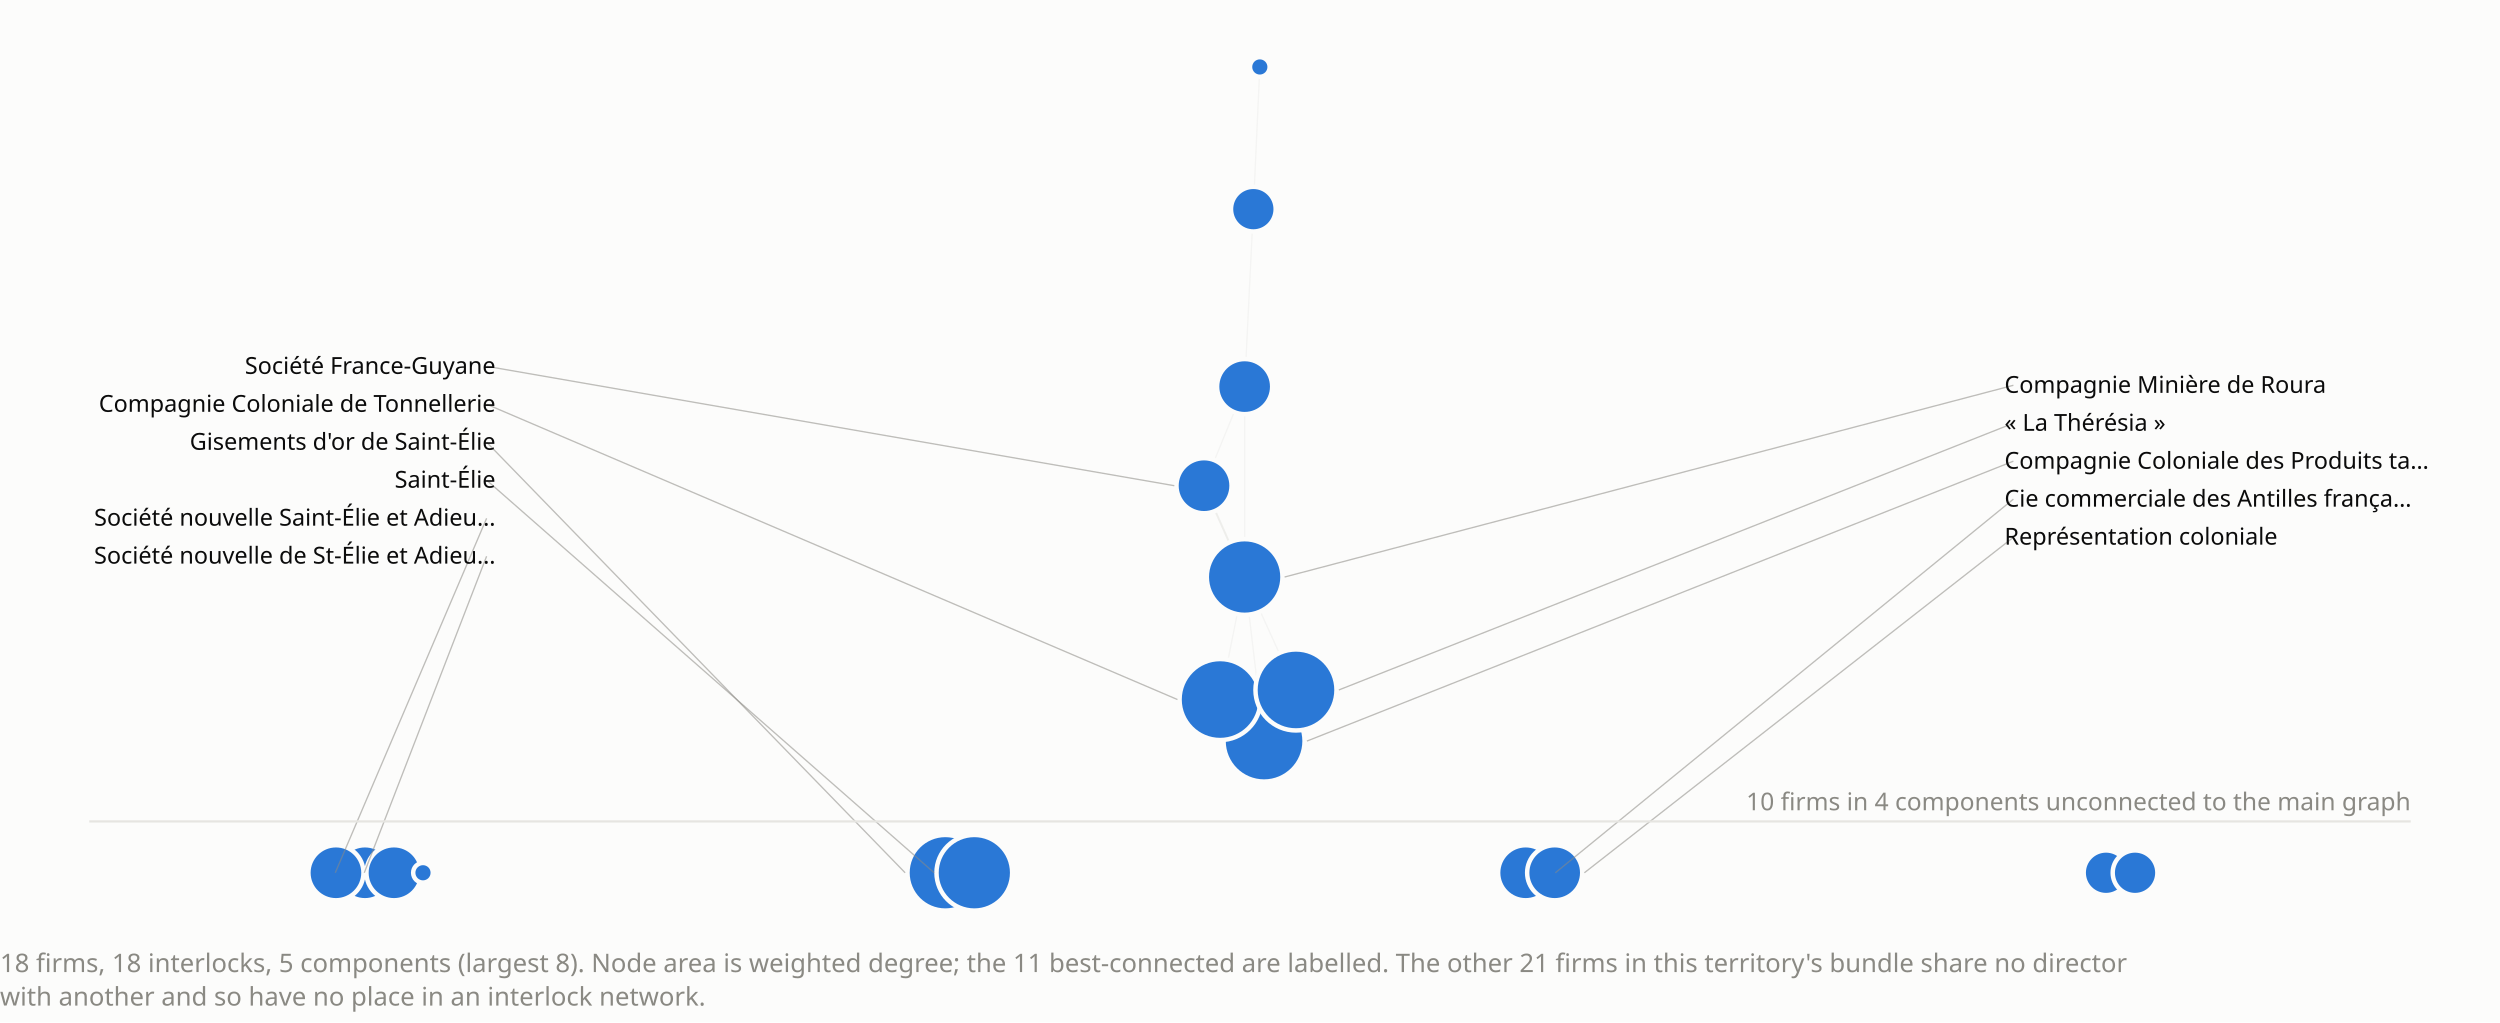
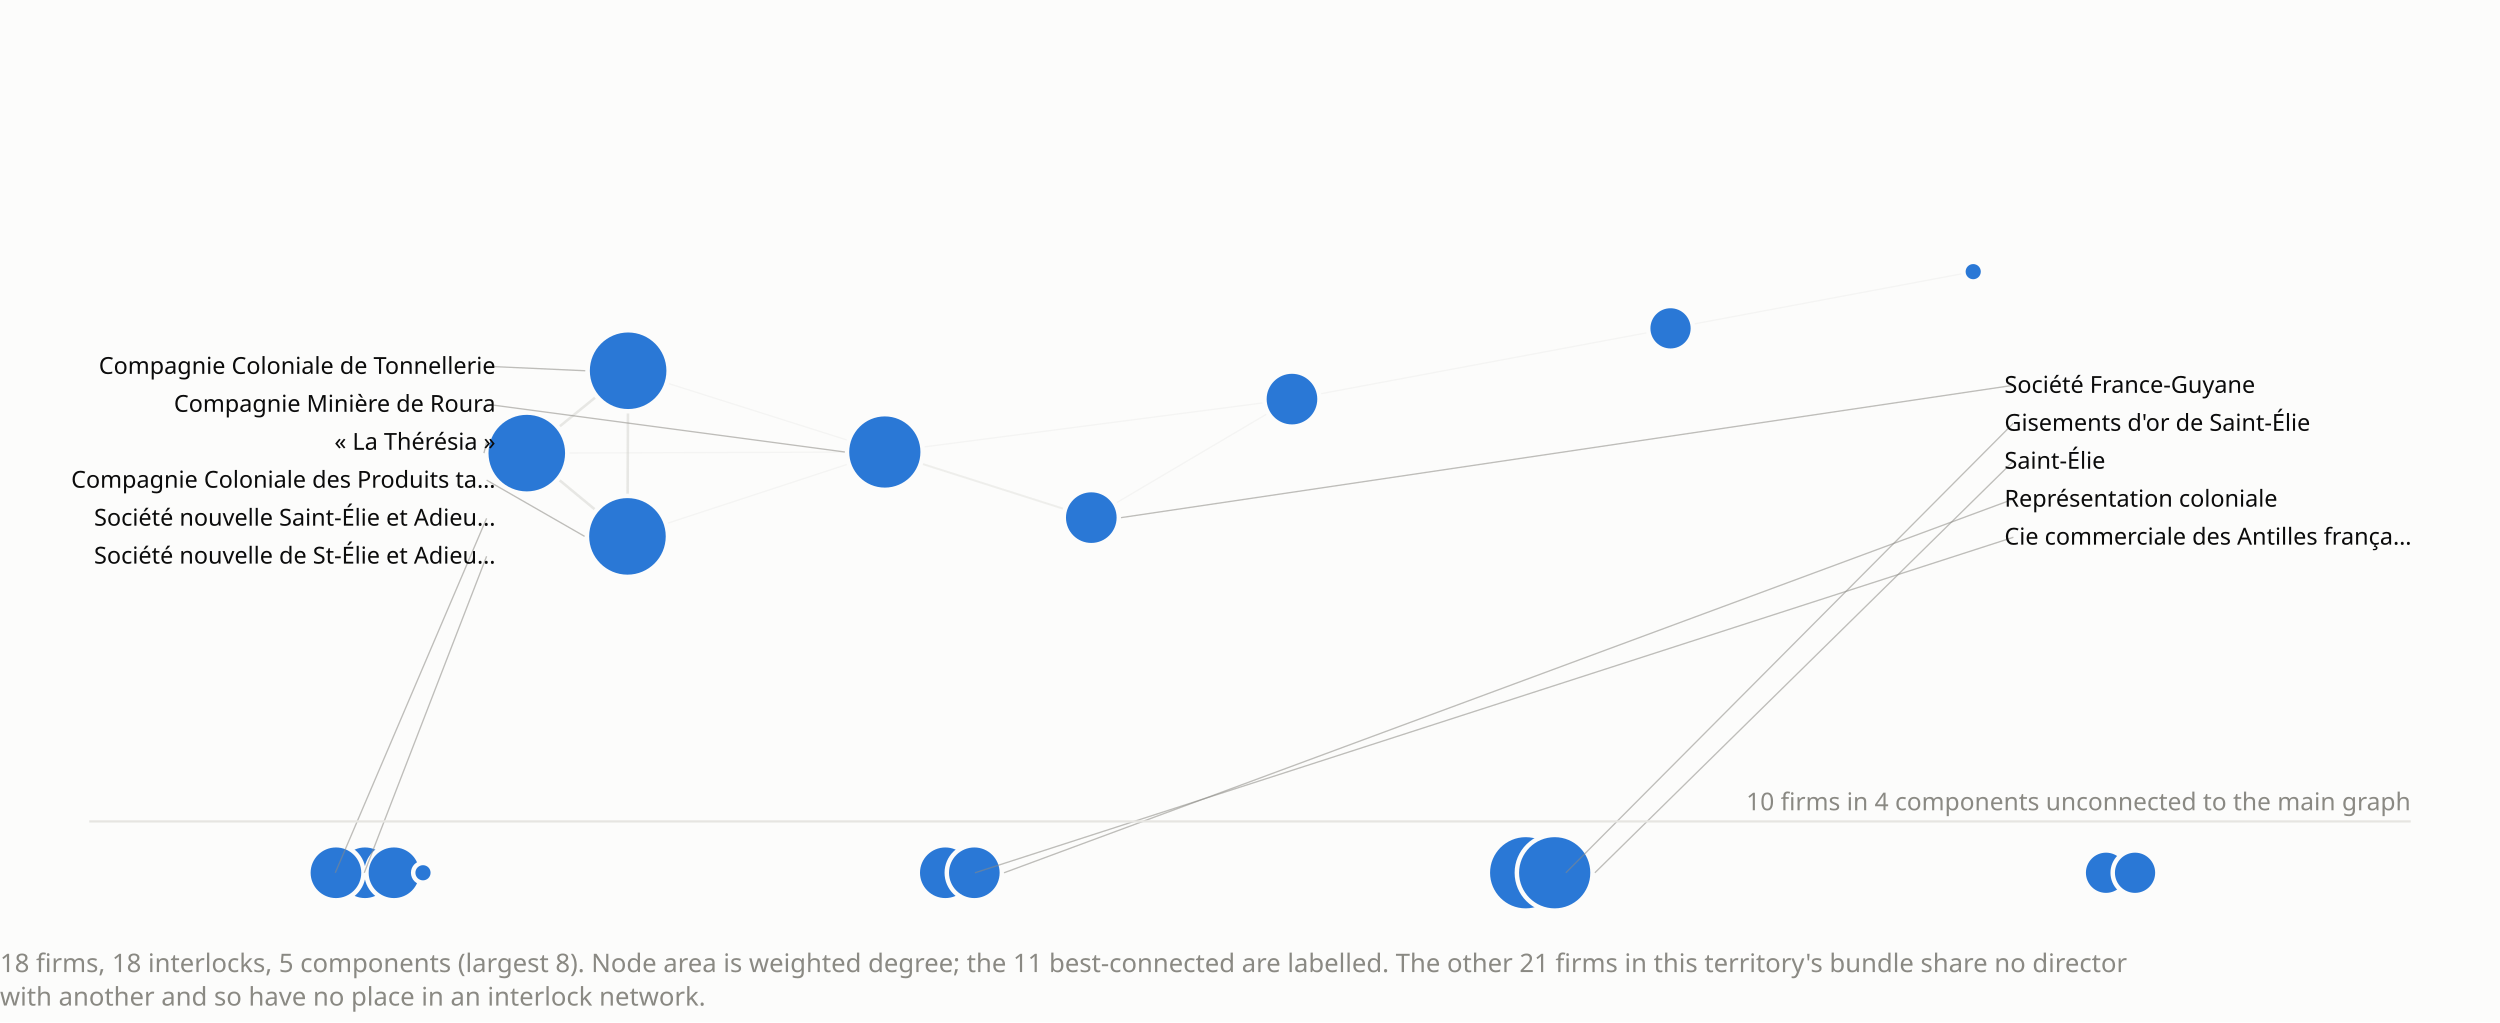
<svg xmlns="http://www.w3.org/2000/svg" viewBox="0 0 1120 458" width="1120" height="458" role="img" aria-label="French Guiana interlock network">
  <rect width="1120" height="458" fill="#fcfcfb" />
  <g stroke="#c9c8c2" fill="none">
-     <path d="M423.5 391.0L436.5 391.0" stroke-width="2.00" stroke-opacity="0.620" />
-     <path d="M683.5 391.0L696.5 391.0M566.3 332.0L546.6 313.4M566.3 332.0L580.6 309.1M546.6 313.4L580.6 309.1" stroke-width="1.16" stroke-opacity="0.400" />
-     <path d="M566.3 332.0L557.6 258.5M546.6 313.4L557.6 258.5M580.6 309.1L557.6 258.5M539.4 217.6L557.6 173.2M557.6 258.5L557.6 173.2M163.5 391.0L150.5 391.0M176.5 391.0L150.5 391.0M557.6 173.2L561.5 93.7M561.5 93.7L564.4 30.0M150.5 391.0L189.5 391.0" stroke-width="0.60" stroke-opacity="0.160" />
-     <path d="M943.5 391.0L956.5 391.0M539.4 217.6L557.6 258.5M163.5 391.0L176.5 391.0" stroke-width="0.88" stroke-opacity="0.280" />
+     <path d="M683.5 391.0L696.5 391.0" stroke-width="2.00" stroke-opacity="0.620" />
+     <path d="M423.5 391.0L436.5 391.0M281.1 240.3L281.4 166.1M281.1 240.3L236.0 203.0M281.4 166.1L236.0 203.0" stroke-width="1.16" stroke-opacity="0.400" />
+     <path d="M281.1 240.3L396.4 202.5M281.4 166.1L396.4 202.5M236.0 203.0L396.4 202.5M488.9 231.9L578.8 178.8M396.4 202.5L578.8 178.8M163.5 391.0L150.5 391.0M176.5 391.0L150.5 391.0M578.8 178.8L748.4 147.1M748.4 147.1L884.0 121.7M150.5 391.0L189.5 391.0" stroke-width="0.60" stroke-opacity="0.160" />
+     <path d="M943.5 391.0L956.5 391.0M488.9 231.9L396.4 202.5M163.5 391.0L176.5 391.0" stroke-width="0.88" stroke-opacity="0.280" />
  </g>
  <g>
-     <circle class="nd" data-id="gisementsorsaintelie" cx="423.5" cy="391.0" r="16.95" fill="#2a78d6" stroke="#fcfcfb" stroke-width="2" />
-     <circle class="nd" data-id="saintelie" cx="436.5" cy="391.0" r="16.95" fill="#2a78d6" stroke="#fcfcfb" stroke-width="2" />
-     <circle class="nd" data-id="commercialeantillesfrancaisesftanon" cx="683.5" cy="391.0" r="12.34" fill="#2a78d6" stroke="#fcfcfb" stroke-width="2" />
-     <circle class="nd" data-id="representationcoloniale" cx="696.5" cy="391.0" r="12.34" fill="#2a78d6" stroke="#fcfcfb" stroke-width="2" />
-     <circle class="nd" data-id="colonialeproduitstannants" cx="566.3" cy="332.0" r="18.15" fill="#2a78d6" stroke="#fcfcfb" stroke-width="2" />
-     <circle class="nd" data-id="colonialetonnellerie" cx="546.6" cy="313.4" r="18.15" fill="#2a78d6" stroke="#fcfcfb" stroke-width="2" />
-     <circle class="nd" data-id="theresia" cx="580.6" cy="309.1" r="18.15" fill="#2a78d6" stroke="#fcfcfb" stroke-width="2" />
+     <circle class="nd" data-id="gisementsorsaintelie" cx="683.5" cy="391.0" r="16.95" fill="#2a78d6" stroke="#fcfcfb" stroke-width="2" />
+     <circle class="nd" data-id="saintelie" cx="696.5" cy="391.0" r="16.95" fill="#2a78d6" stroke="#fcfcfb" stroke-width="2" />
+     <circle class="nd" data-id="commercialeantillesfrancaisesftanon" cx="423.5" cy="391.0" r="12.34" fill="#2a78d6" stroke="#fcfcfb" stroke-width="2" />
+     <circle class="nd" data-id="representationcoloniale" cx="436.5" cy="391.0" r="12.34" fill="#2a78d6" stroke="#fcfcfb" stroke-width="2" />
+     <circle class="nd" data-id="colonialeproduitstannants" cx="281.1" cy="240.3" r="18.15" fill="#2a78d6" stroke="#fcfcfb" stroke-width="2" />
+     <circle class="nd" data-id="colonialetonnellerie" cx="281.4" cy="166.1" r="18.15" fill="#2a78d6" stroke="#fcfcfb" stroke-width="2" />
+     <circle class="nd" data-id="theresia" cx="236.0" cy="203.0" r="18.15" fill="#2a78d6" stroke="#fcfcfb" stroke-width="2" />
    <circle class="nd" data-id="mataroni" cx="943.5" cy="391.0" r="10.01" fill="#2a78d6" stroke="#fcfcfb" stroke-width="2" />
    <circle class="nd" data-id="minesorguyane" cx="956.5" cy="391.0" r="10.01" fill="#2a78d6" stroke="#fcfcfb" stroke-width="2" />
-     <circle class="nd" data-id="franceguyane" cx="539.4" cy="217.6" r="12.34" fill="#2a78d6" stroke="#fcfcfb" stroke-width="2" />
-     <circle class="nd" data-id="miniereroura" cx="557.6" cy="258.5" r="16.95" fill="#2a78d6" stroke="#fcfcfb" stroke-width="2" />
+     <circle class="nd" data-id="franceguyane" cx="488.9" cy="231.9" r="12.34" fill="#2a78d6" stroke="#fcfcfb" stroke-width="2" />
+     <circle class="nd" data-id="miniereroura" cx="396.4" cy="202.5" r="16.95" fill="#2a78d6" stroke="#fcfcfb" stroke-width="2" />
    <circle class="nd" data-id="saintelieadieuvat" cx="163.5" cy="391.0" r="12.34" fill="#2a78d6" stroke="#fcfcfb" stroke-width="2" />
    <circle class="nd" data-id="stelieadieuvat" cx="176.5" cy="391.0" r="12.34" fill="#2a78d6" stroke="#fcfcfb" stroke-width="2" />
-     <circle class="nd" data-id="cotonniereguyane" cx="557.6" cy="173.2" r="12.34" fill="#2a78d6" stroke="#fcfcfb" stroke-width="2" />
-     <circle class="nd" data-id="sucriereagricoleguyane" cx="561.5" cy="93.7" r="10.01" fill="#2a78d6" stroke="#fcfcfb" stroke-width="2" />
+     <circle class="nd" data-id="cotonniereguyane" cx="578.8" cy="178.8" r="12.34" fill="#2a78d6" stroke="#fcfcfb" stroke-width="2" />
+     <circle class="nd" data-id="sucriereagricoleguyane" cx="748.4" cy="147.1" r="10.01" fill="#2a78d6" stroke="#fcfcfb" stroke-width="2" />
    <circle class="nd" data-id="colonialeagricoleminiere" cx="150.5" cy="391.0" r="12.34" fill="#2a78d6" stroke="#fcfcfb" stroke-width="2" />
    <circle class="nd" data-id="unionminierehautemana" cx="189.5" cy="391.0" r="4.40" fill="#2a78d6" stroke="#fcfcfb" stroke-width="2" />
-     <circle class="nd" data-id="comptoirsgenerauxguyane" cx="564.4" cy="30.0" r="4.40" fill="#2a78d6" stroke="#fcfcfb" stroke-width="2" />
+     <circle class="nd" data-id="comptoirsgenerauxguyane" cx="884.0" cy="121.7" r="4.40" fill="#2a78d6" stroke="#fcfcfb" stroke-width="2" />
  </g>
-   <line x1="218.0" y1="164.1" x2="526.1" y2="217.6" stroke="#8a8983" stroke-width="0.6" stroke-opacity="0.55" />
-   <line x1="218.0" y1="181.1" x2="527.5" y2="313.4" stroke="#8a8983" stroke-width="0.6" stroke-opacity="0.55" />
-   <line x1="218.0" y1="198.1" x2="405.5" y2="391.0" stroke="#8a8983" stroke-width="0.6" stroke-opacity="0.55" />
-   <line x1="218.0" y1="215.1" x2="418.5" y2="391.0" stroke="#8a8983" stroke-width="0.6" stroke-opacity="0.55" />
+   <line x1="218.0" y1="164.1" x2="262.2" y2="166.1" stroke="#8a8983" stroke-width="0.6" stroke-opacity="0.55" />
+   <line x1="218.0" y1="181.1" x2="378.5" y2="202.5" stroke="#8a8983" stroke-width="0.6" stroke-opacity="0.55" />
+   <line x1="218.0" y1="198.1" x2="216.8" y2="203.0" stroke="#8a8983" stroke-width="0.6" stroke-opacity="0.55" />
+   <line x1="218.0" y1="215.1" x2="261.9" y2="240.3" stroke="#8a8983" stroke-width="0.6" stroke-opacity="0.55" />
  <line x1="218.0" y1="232.2" x2="150.2" y2="391.0" stroke="#8a8983" stroke-width="0.6" stroke-opacity="0.55" />
  <line x1="218.0" y1="249.2" x2="163.2" y2="391.0" stroke="#8a8983" stroke-width="0.6" stroke-opacity="0.55" />
-   <line x1="902.0" y1="172.6" x2="575.5" y2="258.5" stroke="#8a8983" stroke-width="0.6" stroke-opacity="0.55" />
-   <line x1="902.0" y1="189.6" x2="599.8" y2="309.1" stroke="#8a8983" stroke-width="0.6" stroke-opacity="0.55" />
-   <line x1="902.0" y1="206.6" x2="585.5" y2="332.0" stroke="#8a8983" stroke-width="0.6" stroke-opacity="0.55" />
-   <line x1="902.0" y1="223.6" x2="696.8" y2="391.0" stroke="#8a8983" stroke-width="0.6" stroke-opacity="0.55" />
-   <line x1="902.0" y1="240.7" x2="709.8" y2="391.0" stroke="#8a8983" stroke-width="0.6" stroke-opacity="0.55" />
+   <line x1="902.0" y1="172.6" x2="502.2" y2="231.9" stroke="#8a8983" stroke-width="0.6" stroke-opacity="0.55" />
+   <line x1="902.0" y1="189.6" x2="701.5" y2="391.0" stroke="#8a8983" stroke-width="0.6" stroke-opacity="0.55" />
+   <line x1="902.0" y1="206.6" x2="714.5" y2="391.0" stroke="#8a8983" stroke-width="0.6" stroke-opacity="0.55" />
+   <line x1="902.0" y1="223.6" x2="449.8" y2="391.0" stroke="#8a8983" stroke-width="0.6" stroke-opacity="0.55" />
+   <line x1="902.0" y1="240.7" x2="436.8" y2="391.0" stroke="#8a8983" stroke-width="0.6" stroke-opacity="0.55" />
  <g font-size="10.5" font-family="ui-sans-serif,system-ui,sans-serif" fill="#0b0b0b">
-     <text x="222.0" y="167.5" text-anchor="end">Société France-Guyane</text>
-     <text x="222.0" y="184.5" text-anchor="end">Compagnie Coloniale de Tonnellerie</text>
-     <text x="222.0" y="201.5" text-anchor="end">Gisements d'or de Saint-Élie</text>
-     <text x="222.0" y="218.5" text-anchor="end">Saint-Élie</text>
+     <text x="222.0" y="167.5" text-anchor="end">Compagnie Coloniale de Tonnellerie</text>
+     <text x="222.0" y="184.5" text-anchor="end">Compagnie Minière de Roura</text>
+     <text x="222.0" y="201.5" text-anchor="end">« La Thérésia »</text>
+     <text x="222.0" y="218.5" text-anchor="end">Compagnie Coloniale des Produits ta…</text>
    <text x="222.0" y="235.5" text-anchor="end">Société nouvelle Saint-Élie et Adieu…</text>
    <text x="222.0" y="252.5" text-anchor="end">Société nouvelle de St-Élie et Adieu…</text>
-     <text x="898.0" y="176.0" text-anchor="start">Compagnie Minière de Roura</text>
-     <text x="898.0" y="193.0" text-anchor="start">« La Thérésia »</text>
-     <text x="898.0" y="210.0" text-anchor="start">Compagnie Coloniale des Produits ta…</text>
-     <text x="898.0" y="227.0" text-anchor="start">Cie commerciale des Antilles frança…</text>
-     <text x="898.0" y="244.0" text-anchor="start">Représentation coloniale</text>
+     <text x="898.0" y="176.0" text-anchor="start">Société France-Guyane</text>
+     <text x="898.0" y="193.0" text-anchor="start">Gisements d'or de Saint-Élie</text>
+     <text x="898.0" y="210.0" text-anchor="start">Saint-Élie</text>
+     <text x="898.0" y="227.0" text-anchor="start">Représentation coloniale</text>
+     <text x="898.0" y="244.0" text-anchor="start">Cie commerciale des Antilles frança…</text>
  </g>
  <line x1="40" y1="368" x2="1080" y2="368" stroke="#e6e5e1" stroke-width="1" />
  <text x="1080" y="363" text-anchor="end" font-size="11" font-family="ui-sans-serif,system-ui,sans-serif" fill="#8a8983">10 firms in 4 components unconnected to the main graph</text>
  <g font-size="11.5" font-family="ui-sans-serif,system-ui,sans-serif" fill="#8a8983">
    <text x="0" y="435.5">18 firms, 18 interlocks, 5 components (largest 8). Node area is weighted degree; the 11 best-connected are labelled. The other 21 firms in this territory's bundle share no director</text>
    <text x="0" y="450.5">with another and so have no place in an interlock network.</text>
  </g>
</svg>
